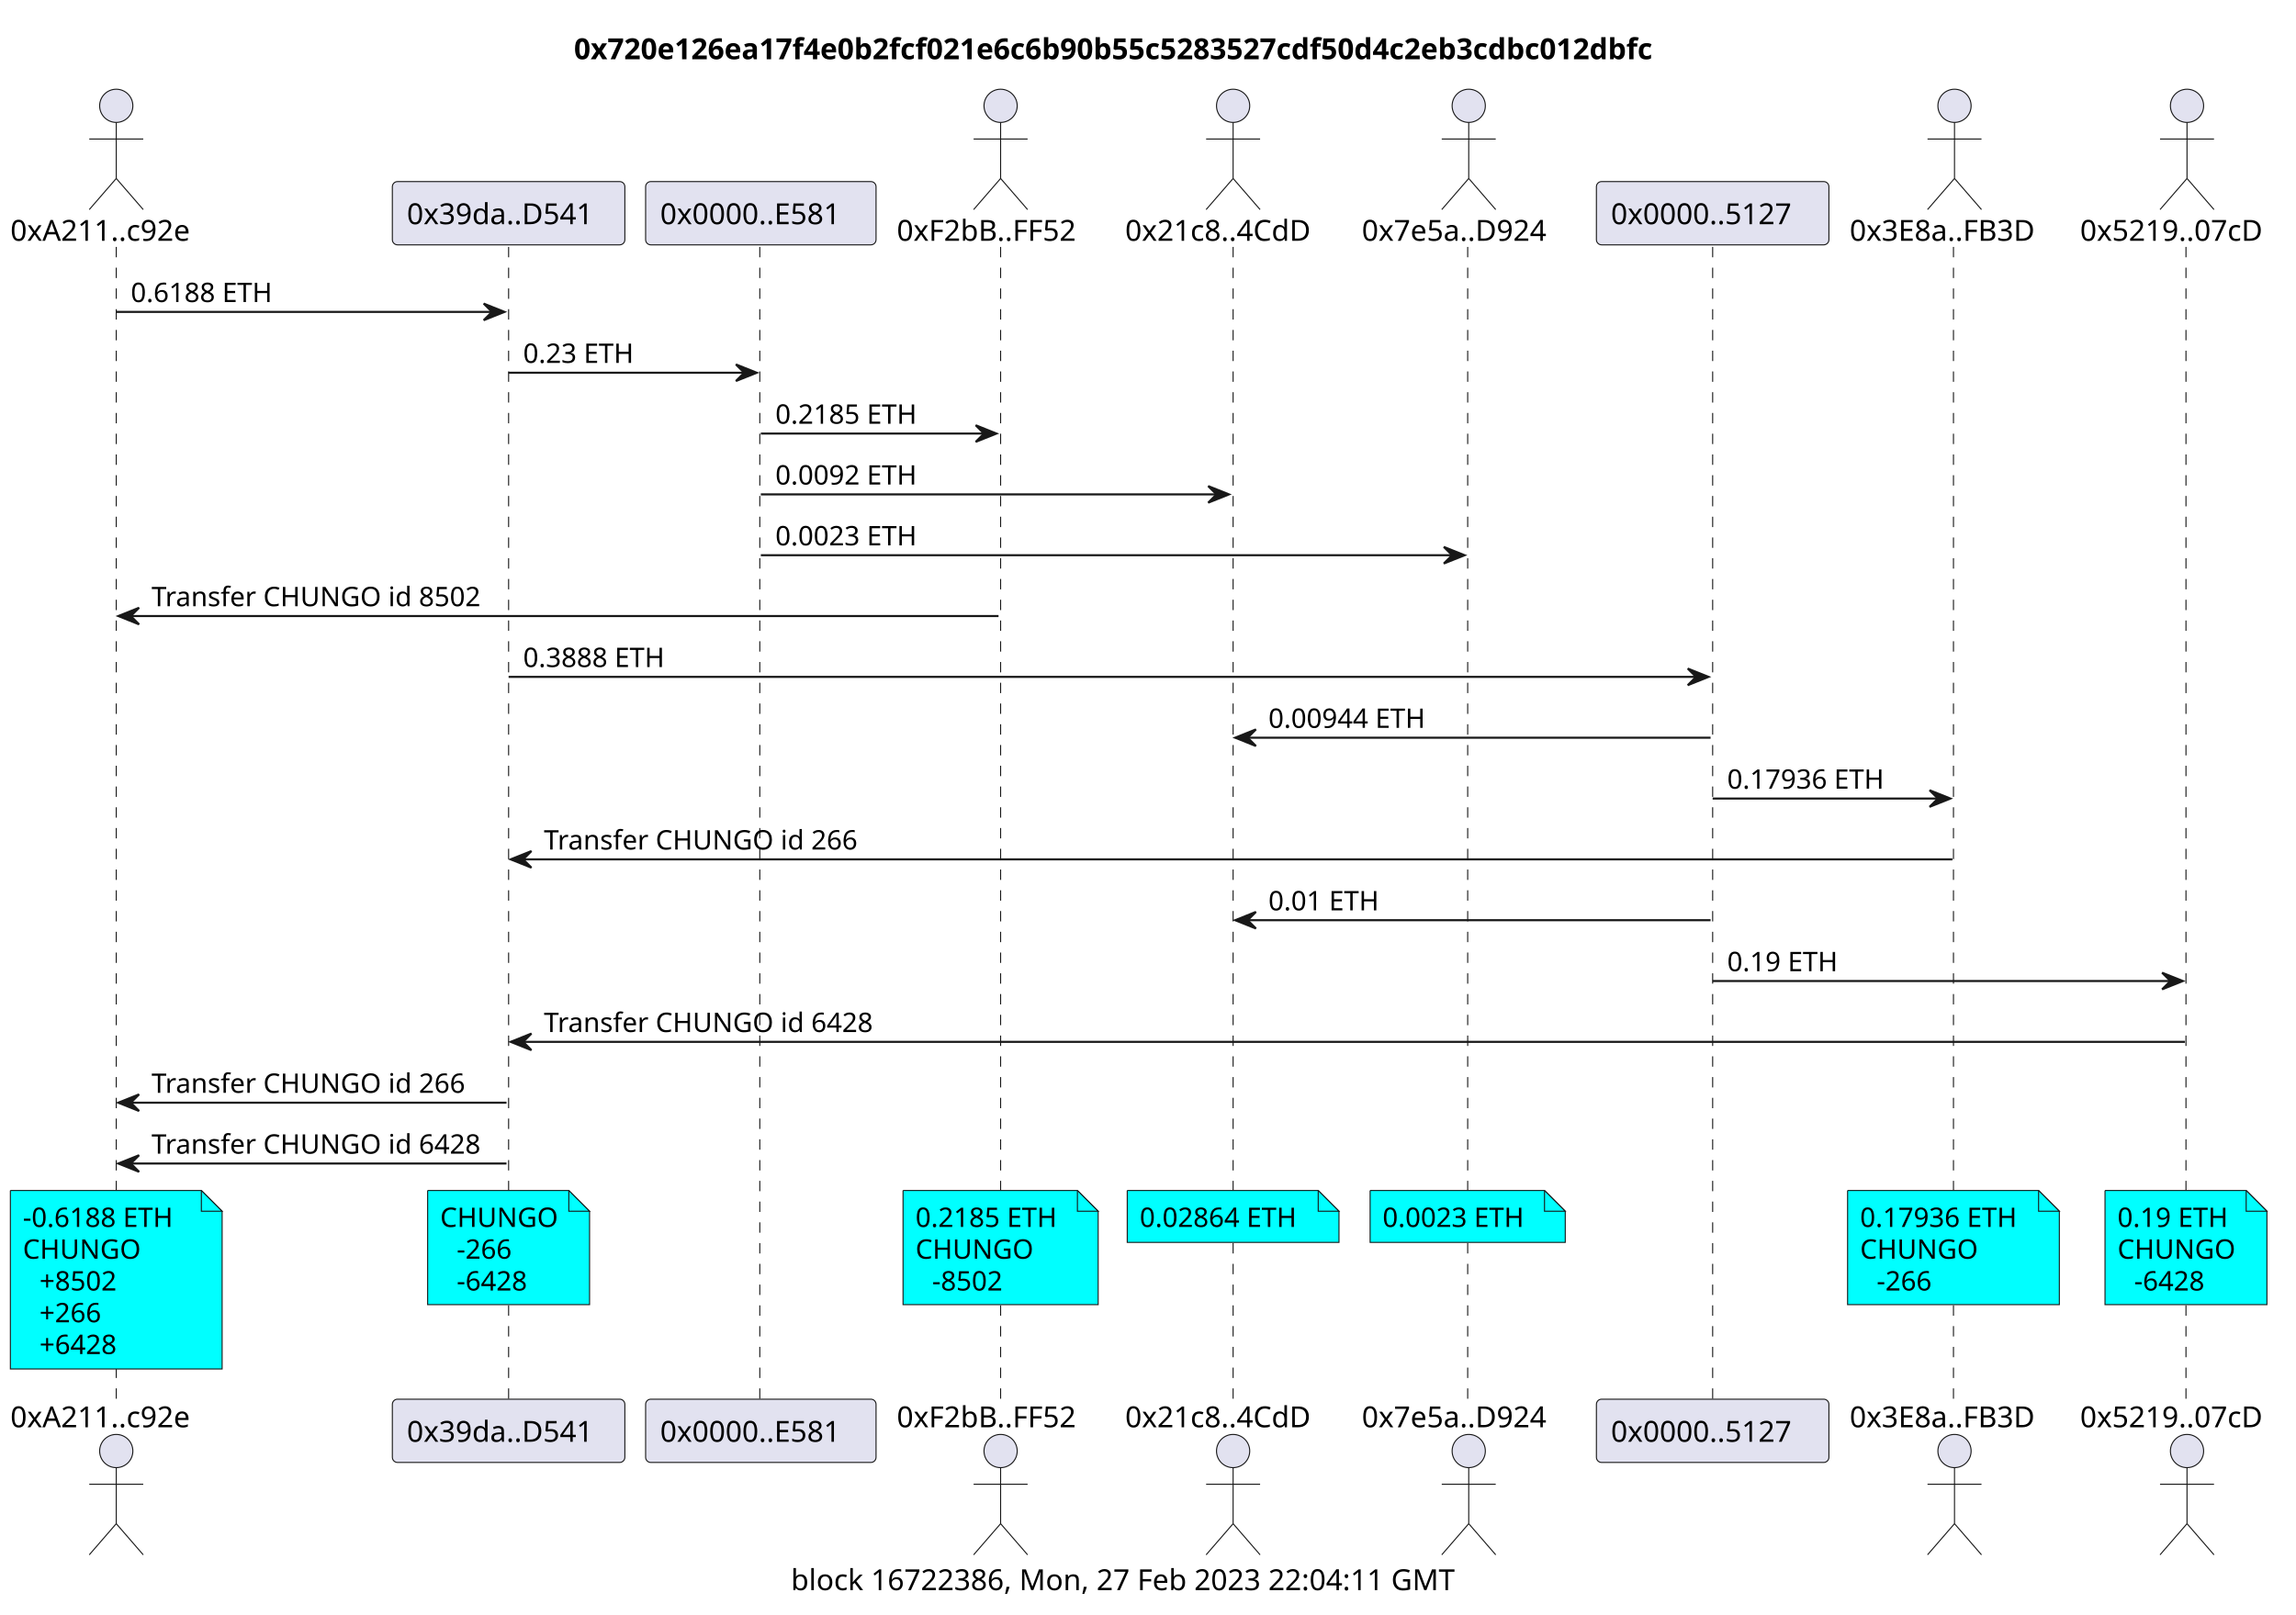
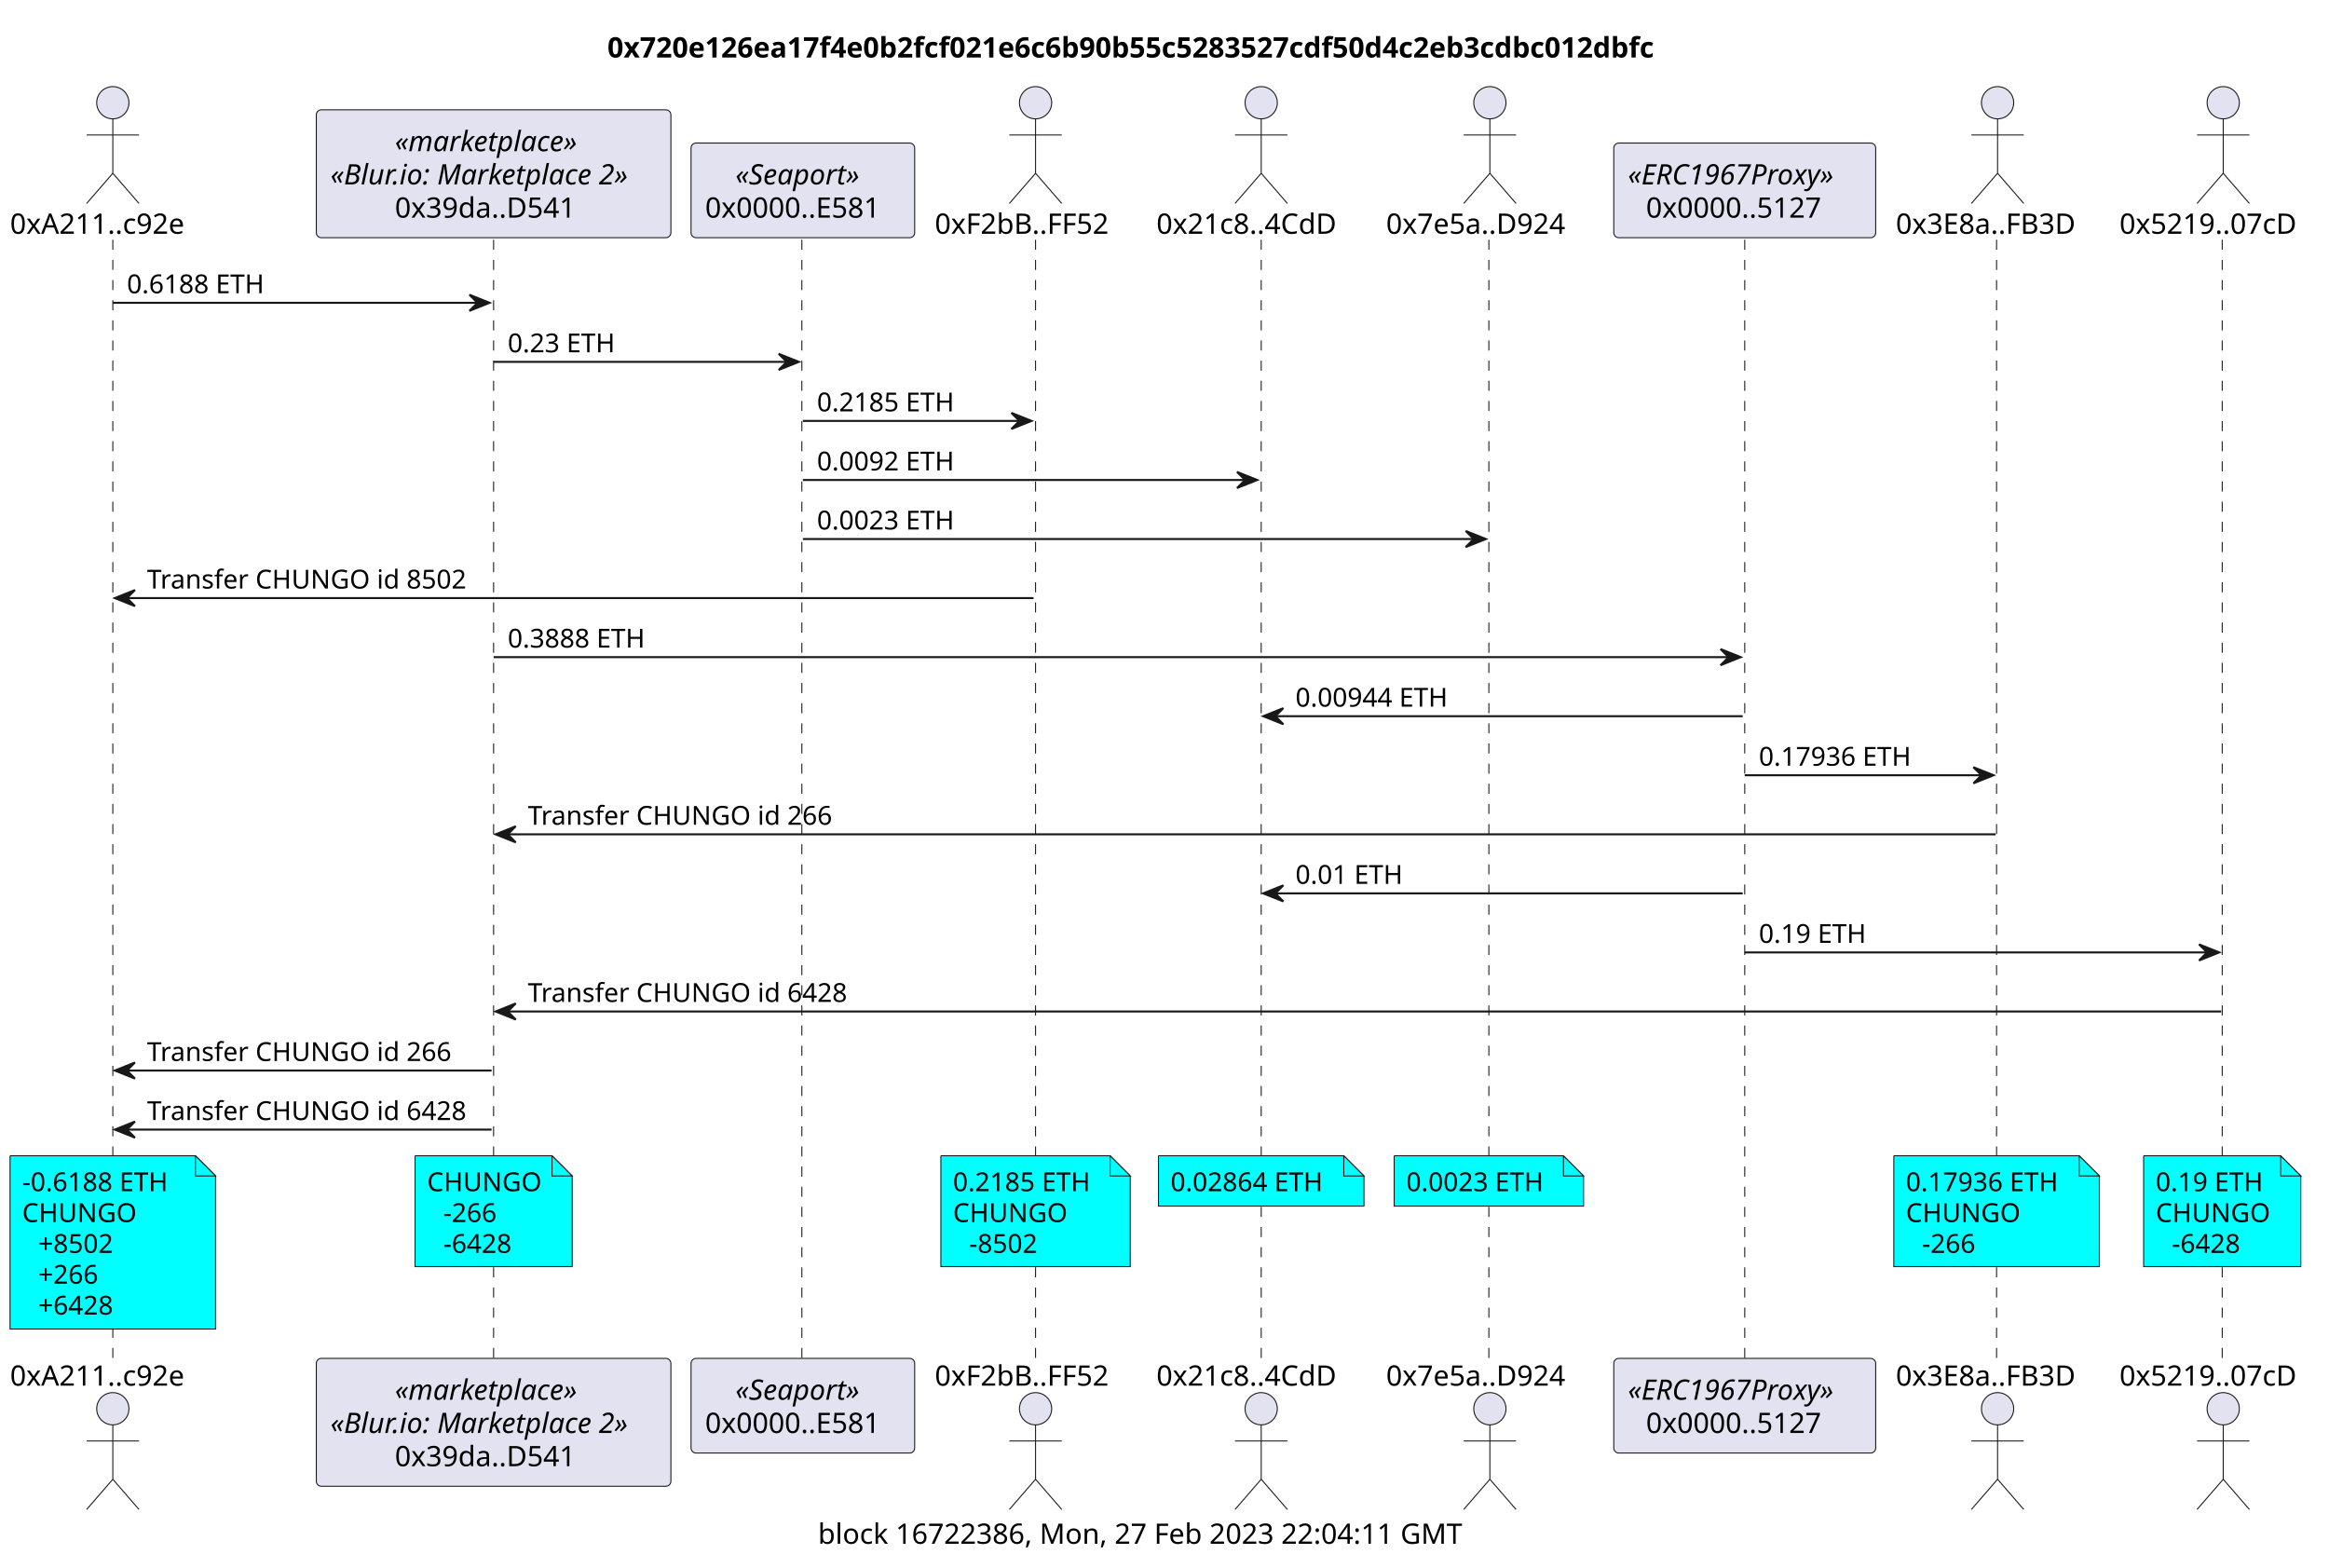
- <svg xmlns="http://www.w3.org/2000/svg" contentStyleType="text/css" height="778px" preserveAspectRatio="none" style="width:1106px;height:778px;background:#FFFFFF;" version="1.1" viewBox="0 0 1106 778" width="1106px" zoomAndPan="magnify">
+ <svg xmlns="http://www.w3.org/2000/svg" contentStyleType="text/css" height="778px" preserveAspectRatio="none" style="width:1156px;height:778px;background:#FFFFFF;" version="1.1" viewBox="0 0 1156 778" width="1156px" zoomAndPan="magnify">
  <defs />
  <g>
-     <text fill="#000000" font-family="sans-serif" font-size="14" font-weight="bold" lengthAdjust="spacing" textLength="556" x="276.5" y="28.535">0x720e126ea17f4e0b2fcf021e6c6b90b55c5283527cdf50d4c2eb3cdbc012dbfc</text>
-     <text fill="#000000" font-family="sans-serif" font-size="14" lengthAdjust="spacing" textLength="347" x="381" y="766.211">block 16722386, Mon, 27 Feb 2023 22:04:11 GMT</text>
+     <text fill="#000000" font-family="sans-serif" font-size="14" font-weight="bold" lengthAdjust="spacing" textLength="556" x="301.5" y="28.535">0x720e126ea17f4e0b2fcf021e6c6b90b55c5283527cdf50d4c2eb3cdbc012dbfc</text>
+     <text fill="#000000" font-family="sans-serif" font-size="14" lengthAdjust="spacing" textLength="347" x="406" y="766.211">block 16722386, Mon, 27 Feb 2023 22:04:11 GMT</text>
    <line style="stroke:#181818;stroke-width:0.5;stroke-dasharray:5.0,5.0;" x1="56" x2="56" y1="118.977" y2="675.188" />
    <line style="stroke:#181818;stroke-width:0.5;stroke-dasharray:5.0,5.0;" x1="245" x2="245" y1="118.977" y2="675.188" />
-     <line style="stroke:#181818;stroke-width:0.5;stroke-dasharray:5.0,5.0;" x1="366" x2="366" y1="118.977" y2="675.188" />
-     <line style="stroke:#181818;stroke-width:0.5;stroke-dasharray:5.0,5.0;" x1="482" x2="482" y1="118.977" y2="675.188" />
-     <line style="stroke:#181818;stroke-width:0.5;stroke-dasharray:5.0,5.0;" x1="594" x2="594" y1="118.977" y2="675.188" />
-     <line style="stroke:#181818;stroke-width:0.5;stroke-dasharray:5.0,5.0;" x1="707" x2="707" y1="118.977" y2="675.188" />
-     <line style="stroke:#181818;stroke-width:0.5;stroke-dasharray:5.0,5.0;" x1="825" x2="825" y1="118.977" y2="675.188" />
-     <line style="stroke:#181818;stroke-width:0.5;stroke-dasharray:5.0,5.0;" x1="941" x2="941" y1="118.977" y2="675.188" />
-     <line style="stroke:#181818;stroke-width:0.5;stroke-dasharray:5.0,5.0;" x1="1053" x2="1053" y1="118.977" y2="675.188" />
+     <line style="stroke:#181818;stroke-width:0.5;stroke-dasharray:5.0,5.0;" x1="398" x2="398" y1="118.977" y2="675.188" />
+     <line style="stroke:#181818;stroke-width:0.5;stroke-dasharray:5.0,5.0;" x1="514" x2="514" y1="118.977" y2="675.188" />
+     <line style="stroke:#181818;stroke-width:0.5;stroke-dasharray:5.0,5.0;" x1="626" x2="626" y1="118.977" y2="675.188" />
+     <line style="stroke:#181818;stroke-width:0.5;stroke-dasharray:5.0,5.0;" x1="739" x2="739" y1="118.977" y2="675.188" />
+     <line style="stroke:#181818;stroke-width:0.5;stroke-dasharray:5.0,5.0;" x1="866" x2="866" y1="118.977" y2="675.188" />
+     <line style="stroke:#181818;stroke-width:0.5;stroke-dasharray:5.0,5.0;" x1="991" x2="991" y1="118.977" y2="675.188" />
+     <line style="stroke:#181818;stroke-width:0.5;stroke-dasharray:5.0,5.0;" x1="1103" x2="1103" y1="118.977" y2="675.188" />
    <text fill="#000000" font-family="sans-serif" font-size="14" lengthAdjust="spacing" textLength="96" x="5" y="116.023">0xA211..c92e</text>
    <ellipse cx="56" cy="50.988" fill="#E2E2F0" rx="8" ry="8" style="stroke:#181818;stroke-width:0.5;" />
    <path d="M56,58.988 L56,85.988 M43,66.988 L69,66.988 M56,85.988 L43,100.988 M56,85.988 L69,100.988 " fill="none" style="stroke:#181818;stroke-width:0.5;" />
    <text fill="#000000" font-family="sans-serif" font-size="14" lengthAdjust="spacing" textLength="96" x="5" y="687.723">0xA211..c92e</text>
    <ellipse cx="56" cy="699.176" fill="#E2E2F0" rx="8" ry="8" style="stroke:#181818;stroke-width:0.5;" />
    <path d="M56,707.176 L56,734.176 M43,715.176 L69,715.176 M56,734.176 L43,749.176 M56,734.176 L69,749.176 " fill="none" style="stroke:#181818;stroke-width:0.5;" />
-     <rect fill="#E2E2F0" height="30.488" rx="2.5" ry="2.5" style="stroke:#181818;stroke-width:0.5;" width="112" x="189" y="87.488" />
+     <rect fill="#E2E2F0" height="63.465" rx="2.5" ry="2.5" style="stroke:#181818;stroke-width:0.5;" width="176" x="157" y="54.512" />
+     <text fill="#000000" font-family="sans-serif" font-size="14" font-style="italic" lengthAdjust="spacing" textLength="98" x="196" y="75.047">«marketplace»</text>
+     <text fill="#000000" font-family="sans-serif" font-size="14" font-style="italic" lengthAdjust="spacing" textLength="162" x="164" y="91.535">«Blur.io: Marketplace 2»</text>
    <text fill="#000000" font-family="sans-serif" font-size="14" lengthAdjust="spacing" textLength="98" x="196" y="108.023">0x39da..D541</text>
-     <rect fill="#E2E2F0" height="30.488" rx="2.5" ry="2.5" style="stroke:#181818;stroke-width:0.5;" width="112" x="189" y="674.188" />
-     <text fill="#000000" font-family="sans-serif" font-size="14" lengthAdjust="spacing" textLength="98" x="196" y="694.723">0x39da..D541</text>
-     <rect fill="#E2E2F0" height="30.488" rx="2.5" ry="2.5" style="stroke:#181818;stroke-width:0.5;" width="111" x="311" y="87.488" />
-     <text fill="#000000" font-family="sans-serif" font-size="14" lengthAdjust="spacing" textLength="97" x="318" y="108.023">0x0000..E581</text>
-     <rect fill="#E2E2F0" height="30.488" rx="2.5" ry="2.5" style="stroke:#181818;stroke-width:0.5;" width="111" x="311" y="674.188" />
-     <text fill="#000000" font-family="sans-serif" font-size="14" lengthAdjust="spacing" textLength="97" x="318" y="694.723">0x0000..E581</text>
-     <text fill="#000000" font-family="sans-serif" font-size="14" lengthAdjust="spacing" textLength="94" x="432" y="116.023">0xF2bB..FF52</text>
-     <ellipse cx="482" cy="50.988" fill="#E2E2F0" rx="8" ry="8" style="stroke:#181818;stroke-width:0.5;" />
-     <path d="M482,58.988 L482,85.988 M469,66.988 L495,66.988 M482,85.988 L469,100.988 M482,85.988 L495,100.988 " fill="none" style="stroke:#181818;stroke-width:0.5;" />
-     <text fill="#000000" font-family="sans-serif" font-size="14" lengthAdjust="spacing" textLength="94" x="432" y="687.723">0xF2bB..FF52</text>
-     <ellipse cx="482" cy="699.176" fill="#E2E2F0" rx="8" ry="8" style="stroke:#181818;stroke-width:0.5;" />
-     <path d="M482,707.176 L482,734.176 M469,715.176 L495,715.176 M482,734.176 L469,749.176 M482,734.176 L495,749.176 " fill="none" style="stroke:#181818;stroke-width:0.5;" />
-     <text fill="#000000" font-family="sans-serif" font-size="14" lengthAdjust="spacing" textLength="98" x="542" y="116.023">0x21c8..4CdD</text>
-     <ellipse cx="594" cy="50.988" fill="#E2E2F0" rx="8" ry="8" style="stroke:#181818;stroke-width:0.5;" />
-     <path d="M594,58.988 L594,85.988 M581,66.988 L607,66.988 M594,85.988 L581,100.988 M594,85.988 L607,100.988 " fill="none" style="stroke:#181818;stroke-width:0.5;" />
-     <text fill="#000000" font-family="sans-serif" font-size="14" lengthAdjust="spacing" textLength="98" x="542" y="687.723">0x21c8..4CdD</text>
-     <ellipse cx="594" cy="699.176" fill="#E2E2F0" rx="8" ry="8" style="stroke:#181818;stroke-width:0.5;" />
-     <path d="M594,707.176 L594,734.176 M581,715.176 L607,715.176 M594,734.176 L581,749.176 M594,734.176 L607,749.176 " fill="none" style="stroke:#181818;stroke-width:0.5;" />
-     <text fill="#000000" font-family="sans-serif" font-size="14" lengthAdjust="spacing" textLength="97" x="656" y="116.023">0x7e5a..D924</text>
-     <ellipse cx="707.5" cy="50.988" fill="#E2E2F0" rx="8" ry="8" style="stroke:#181818;stroke-width:0.5;" />
-     <path d="M707.5,58.988 L707.5,85.988 M694.5,66.988 L720.5,66.988 M707.5,85.988 L694.5,100.988 M707.5,85.988 L720.5,100.988 " fill="none" style="stroke:#181818;stroke-width:0.5;" />
-     <text fill="#000000" font-family="sans-serif" font-size="14" lengthAdjust="spacing" textLength="97" x="656" y="687.723">0x7e5a..D924</text>
-     <ellipse cx="707.5" cy="699.176" fill="#E2E2F0" rx="8" ry="8" style="stroke:#181818;stroke-width:0.5;" />
-     <path d="M707.5,707.176 L707.5,734.176 M694.5,715.176 L720.5,715.176 M707.5,734.176 L694.5,749.176 M707.5,734.176 L720.5,749.176 " fill="none" style="stroke:#181818;stroke-width:0.5;" />
-     <rect fill="#E2E2F0" height="30.488" rx="2.5" ry="2.5" style="stroke:#181818;stroke-width:0.5;" width="112" x="769" y="87.488" />
-     <text fill="#000000" font-family="sans-serif" font-size="14" lengthAdjust="spacing" textLength="98" x="776" y="108.023">0x0000..5127</text>
-     <rect fill="#E2E2F0" height="30.488" rx="2.5" ry="2.5" style="stroke:#181818;stroke-width:0.5;" width="112" x="769" y="674.188" />
-     <text fill="#000000" font-family="sans-serif" font-size="14" lengthAdjust="spacing" textLength="98" x="776" y="694.723">0x0000..5127</text>
-     <text fill="#000000" font-family="sans-serif" font-size="14" lengthAdjust="spacing" textLength="95" x="891" y="116.023">0x3E8a..FB3D</text>
-     <ellipse cx="941.5" cy="50.988" fill="#E2E2F0" rx="8" ry="8" style="stroke:#181818;stroke-width:0.5;" />
-     <path d="M941.5,58.988 L941.5,85.988 M928.5,66.988 L954.5,66.988 M941.5,85.988 L928.5,100.988 M941.5,85.988 L954.5,100.988 " fill="none" style="stroke:#181818;stroke-width:0.5;" />
-     <text fill="#000000" font-family="sans-serif" font-size="14" lengthAdjust="spacing" textLength="95" x="891" y="687.723">0x3E8a..FB3D</text>
-     <ellipse cx="941.5" cy="699.176" fill="#E2E2F0" rx="8" ry="8" style="stroke:#181818;stroke-width:0.5;" />
-     <path d="M941.5,707.176 L941.5,734.176 M928.5,715.176 L954.5,715.176 M941.5,734.176 L928.5,749.176 M941.5,734.176 L954.5,749.176 " fill="none" style="stroke:#181818;stroke-width:0.5;" />
-     <text fill="#000000" font-family="sans-serif" font-size="14" lengthAdjust="spacing" textLength="97" x="1002" y="116.023">0x5219..07cD</text>
-     <ellipse cx="1053.5" cy="50.988" fill="#E2E2F0" rx="8" ry="8" style="stroke:#181818;stroke-width:0.5;" />
-     <path d="M1053.5,58.988 L1053.5,85.988 M1040.5,66.988 L1066.5,66.988 M1053.5,85.988 L1040.5,100.988 M1053.5,85.988 L1066.5,100.988 " fill="none" style="stroke:#181818;stroke-width:0.5;" />
-     <text fill="#000000" font-family="sans-serif" font-size="14" lengthAdjust="spacing" textLength="97" x="1002" y="687.723">0x5219..07cD</text>
-     <ellipse cx="1053.5" cy="699.176" fill="#E2E2F0" rx="8" ry="8" style="stroke:#181818;stroke-width:0.5;" />
-     <path d="M1053.5,707.176 L1053.5,734.176 M1040.5,715.176 L1066.5,715.176 M1053.5,734.176 L1040.5,749.176 M1053.5,734.176 L1066.5,749.176 " fill="none" style="stroke:#181818;stroke-width:0.5;" />
+     <rect fill="#E2E2F0" height="63.465" rx="2.5" ry="2.5" style="stroke:#181818;stroke-width:0.5;" width="176" x="157" y="674.188" />
+     <text fill="#000000" font-family="sans-serif" font-size="14" font-style="italic" lengthAdjust="spacing" textLength="98" x="196" y="694.723">«marketplace»</text>
+     <text fill="#000000" font-family="sans-serif" font-size="14" font-style="italic" lengthAdjust="spacing" textLength="162" x="164" y="711.211">«Blur.io: Marketplace 2»</text>
+     <text fill="#000000" font-family="sans-serif" font-size="14" lengthAdjust="spacing" textLength="98" x="196" y="727.699">0x39da..D541</text>
+     <rect fill="#E2E2F0" height="46.977" rx="2.5" ry="2.5" style="stroke:#181818;stroke-width:0.5;" width="111" x="343" y="71" />
+     <text fill="#000000" font-family="sans-serif" font-size="14" font-style="italic" lengthAdjust="spacing" textLength="67" x="365" y="91.535">«Seaport»</text>
+     <text fill="#000000" font-family="sans-serif" font-size="14" lengthAdjust="spacing" textLength="97" x="350" y="108.023">0x0000..E581</text>
+     <rect fill="#E2E2F0" height="46.977" rx="2.5" ry="2.5" style="stroke:#181818;stroke-width:0.5;" width="111" x="343" y="674.188" />
+     <text fill="#000000" font-family="sans-serif" font-size="14" font-style="italic" lengthAdjust="spacing" textLength="67" x="365" y="694.723">«Seaport»</text>
+     <text fill="#000000" font-family="sans-serif" font-size="14" lengthAdjust="spacing" textLength="97" x="350" y="711.211">0x0000..E581</text>
+     <text fill="#000000" font-family="sans-serif" font-size="14" lengthAdjust="spacing" textLength="94" x="464" y="116.023">0xF2bB..FF52</text>
+     <ellipse cx="514" cy="50.988" fill="#E2E2F0" rx="8" ry="8" style="stroke:#181818;stroke-width:0.5;" />
+     <path d="M514,58.988 L514,85.988 M501,66.988 L527,66.988 M514,85.988 L501,100.988 M514,85.988 L527,100.988 " fill="none" style="stroke:#181818;stroke-width:0.5;" />
+     <text fill="#000000" font-family="sans-serif" font-size="14" lengthAdjust="spacing" textLength="94" x="464" y="687.723">0xF2bB..FF52</text>
+     <ellipse cx="514" cy="699.176" fill="#E2E2F0" rx="8" ry="8" style="stroke:#181818;stroke-width:0.5;" />
+     <path d="M514,707.176 L514,734.176 M501,715.176 L527,715.176 M514,734.176 L501,749.176 M514,734.176 L527,749.176 " fill="none" style="stroke:#181818;stroke-width:0.5;" />
+     <text fill="#000000" font-family="sans-serif" font-size="14" lengthAdjust="spacing" textLength="98" x="574" y="116.023">0x21c8..4CdD</text>
+     <ellipse cx="626" cy="50.988" fill="#E2E2F0" rx="8" ry="8" style="stroke:#181818;stroke-width:0.5;" />
+     <path d="M626,58.988 L626,85.988 M613,66.988 L639,66.988 M626,85.988 L613,100.988 M626,85.988 L639,100.988 " fill="none" style="stroke:#181818;stroke-width:0.5;" />
+     <text fill="#000000" font-family="sans-serif" font-size="14" lengthAdjust="spacing" textLength="98" x="574" y="687.723">0x21c8..4CdD</text>
+     <ellipse cx="626" cy="699.176" fill="#E2E2F0" rx="8" ry="8" style="stroke:#181818;stroke-width:0.5;" />
+     <path d="M626,707.176 L626,734.176 M613,715.176 L639,715.176 M626,734.176 L613,749.176 M626,734.176 L639,749.176 " fill="none" style="stroke:#181818;stroke-width:0.5;" />
+     <text fill="#000000" font-family="sans-serif" font-size="14" lengthAdjust="spacing" textLength="97" x="688" y="116.023">0x7e5a..D924</text>
+     <ellipse cx="739.5" cy="50.988" fill="#E2E2F0" rx="8" ry="8" style="stroke:#181818;stroke-width:0.5;" />
+     <path d="M739.5,58.988 L739.5,85.988 M726.5,66.988 L752.5,66.988 M739.5,85.988 L726.5,100.988 M739.5,85.988 L752.5,100.988 " fill="none" style="stroke:#181818;stroke-width:0.5;" />
+     <text fill="#000000" font-family="sans-serif" font-size="14" lengthAdjust="spacing" textLength="97" x="688" y="687.723">0x7e5a..D924</text>
+     <ellipse cx="739.5" cy="699.176" fill="#E2E2F0" rx="8" ry="8" style="stroke:#181818;stroke-width:0.5;" />
+     <path d="M739.5,707.176 L739.5,734.176 M726.5,715.176 L752.5,715.176 M739.5,734.176 L726.5,749.176 M739.5,734.176 L752.5,749.176 " fill="none" style="stroke:#181818;stroke-width:0.5;" />
+     <rect fill="#E2E2F0" height="46.977" rx="2.5" ry="2.5" style="stroke:#181818;stroke-width:0.5;" width="130" x="801" y="71" />
+     <text fill="#000000" font-family="sans-serif" font-size="14" font-style="italic" lengthAdjust="spacing" textLength="116" x="808" y="91.535">«ERC1967Proxy»</text>
+     <text fill="#000000" font-family="sans-serif" font-size="14" lengthAdjust="spacing" textLength="98" x="817" y="108.023">0x0000..5127</text>
+     <rect fill="#E2E2F0" height="46.977" rx="2.5" ry="2.5" style="stroke:#181818;stroke-width:0.5;" width="130" x="801" y="674.188" />
+     <text fill="#000000" font-family="sans-serif" font-size="14" font-style="italic" lengthAdjust="spacing" textLength="116" x="808" y="694.723">«ERC1967Proxy»</text>
+     <text fill="#000000" font-family="sans-serif" font-size="14" lengthAdjust="spacing" textLength="98" x="817" y="711.211">0x0000..5127</text>
+     <text fill="#000000" font-family="sans-serif" font-size="14" lengthAdjust="spacing" textLength="95" x="941" y="116.023">0x3E8a..FB3D</text>
+     <ellipse cx="991.5" cy="50.988" fill="#E2E2F0" rx="8" ry="8" style="stroke:#181818;stroke-width:0.5;" />
+     <path d="M991.5,58.988 L991.5,85.988 M978.5,66.988 L1004.5,66.988 M991.5,85.988 L978.5,100.988 M991.5,85.988 L1004.5,100.988 " fill="none" style="stroke:#181818;stroke-width:0.5;" />
+     <text fill="#000000" font-family="sans-serif" font-size="14" lengthAdjust="spacing" textLength="95" x="941" y="687.723">0x3E8a..FB3D</text>
+     <ellipse cx="991.5" cy="699.176" fill="#E2E2F0" rx="8" ry="8" style="stroke:#181818;stroke-width:0.5;" />
+     <path d="M991.5,707.176 L991.5,734.176 M978.5,715.176 L1004.5,715.176 M991.5,734.176 L978.5,749.176 M991.5,734.176 L1004.5,749.176 " fill="none" style="stroke:#181818;stroke-width:0.5;" />
+     <text fill="#000000" font-family="sans-serif" font-size="14" lengthAdjust="spacing" textLength="97" x="1052" y="116.023">0x5219..07cD</text>
+     <ellipse cx="1103.5" cy="50.988" fill="#E2E2F0" rx="8" ry="8" style="stroke:#181818;stroke-width:0.5;" />
+     <path d="M1103.5,58.988 L1103.5,85.988 M1090.5,66.988 L1116.5,66.988 M1103.5,85.988 L1090.5,100.988 M1103.5,85.988 L1116.5,100.988 " fill="none" style="stroke:#181818;stroke-width:0.5;" />
+     <text fill="#000000" font-family="sans-serif" font-size="14" lengthAdjust="spacing" textLength="97" x="1052" y="687.723">0x5219..07cD</text>
+     <ellipse cx="1103.5" cy="699.176" fill="#E2E2F0" rx="8" ry="8" style="stroke:#181818;stroke-width:0.5;" />
+     <path d="M1103.5,707.176 L1103.5,734.176 M1090.5,715.176 L1116.5,715.176 M1103.5,734.176 L1090.5,749.176 M1103.5,734.176 L1116.5,749.176 " fill="none" style="stroke:#181818;stroke-width:0.5;" />
    <polygon fill="#181818" points="233,146.287,243,150.287,233,154.287,237,150.287" style="stroke:#181818;stroke-width:1.0;" />
    <line style="stroke:#181818;stroke-width:1.0;" x1="56" x2="239" y1="150.287" y2="150.287" />
    <text fill="#000000" font-family="sans-serif" font-size="13" lengthAdjust="spacing" textLength="73" x="63" y="145.545">0.6188 ETH</text>
-     <polygon fill="#181818" points="354.5,175.598,364.5,179.598,354.5,183.598,358.5,179.598" style="stroke:#181818;stroke-width:1.0;" />
-     <line style="stroke:#181818;stroke-width:1.0;" x1="245" x2="360.5" y1="179.598" y2="179.598" />
+     <polygon fill="#181818" points="386.5,175.598,396.5,179.598,386.5,183.598,390.5,179.598" style="stroke:#181818;stroke-width:1.0;" />
+     <line style="stroke:#181818;stroke-width:1.0;" x1="245" x2="392.5" y1="179.598" y2="179.598" />
    <text fill="#000000" font-family="sans-serif" font-size="13" lengthAdjust="spacing" textLength="57" x="252" y="174.856">0.23 ETH</text>
-     <polygon fill="#181818" points="470,204.908,480,208.908,470,212.908,474,208.908" style="stroke:#181818;stroke-width:1.0;" />
-     <line style="stroke:#181818;stroke-width:1.0;" x1="366.5" x2="476" y1="208.908" y2="208.908" />
-     <text fill="#000000" font-family="sans-serif" font-size="13" lengthAdjust="spacing" textLength="73" x="373.5" y="204.166">0.2185 ETH</text>
-     <polygon fill="#181818" points="582,234.219,592,238.219,582,242.219,586,238.219" style="stroke:#181818;stroke-width:1.0;" />
-     <line style="stroke:#181818;stroke-width:1.0;" x1="366.5" x2="588" y1="238.219" y2="238.219" />
-     <text fill="#000000" font-family="sans-serif" font-size="13" lengthAdjust="spacing" textLength="73" x="373.5" y="233.477">0.0092 ETH</text>
-     <polygon fill="#181818" points="695.5,263.529,705.5,267.529,695.5,271.529,699.5,267.529" style="stroke:#181818;stroke-width:1.0;" />
-     <line style="stroke:#181818;stroke-width:1.0;" x1="366.5" x2="701.5" y1="267.529" y2="267.529" />
-     <text fill="#000000" font-family="sans-serif" font-size="13" lengthAdjust="spacing" textLength="73" x="373.5" y="262.787">0.0023 ETH</text>
+     <polygon fill="#181818" points="502,204.908,512,208.908,502,212.908,506,208.908" style="stroke:#181818;stroke-width:1.0;" />
+     <line style="stroke:#181818;stroke-width:1.0;" x1="398.5" x2="508" y1="208.908" y2="208.908" />
+     <text fill="#000000" font-family="sans-serif" font-size="13" lengthAdjust="spacing" textLength="73" x="405.5" y="204.166">0.2185 ETH</text>
+     <polygon fill="#181818" points="614,234.219,624,238.219,614,242.219,618,238.219" style="stroke:#181818;stroke-width:1.0;" />
+     <line style="stroke:#181818;stroke-width:1.0;" x1="398.5" x2="620" y1="238.219" y2="238.219" />
+     <text fill="#000000" font-family="sans-serif" font-size="13" lengthAdjust="spacing" textLength="73" x="405.5" y="233.477">0.0092 ETH</text>
+     <polygon fill="#181818" points="727.5,263.529,737.5,267.529,727.5,271.529,731.5,267.529" style="stroke:#181818;stroke-width:1.0;" />
+     <line style="stroke:#181818;stroke-width:1.0;" x1="398.5" x2="733.5" y1="267.529" y2="267.529" />
+     <text fill="#000000" font-family="sans-serif" font-size="13" lengthAdjust="spacing" textLength="73" x="405.5" y="262.787">0.0023 ETH</text>
    <polygon fill="#181818" points="67,292.84,57,296.84,67,300.84,63,296.84" style="stroke:#181818;stroke-width:1.0;" />
-     <line style="stroke:#181818;stroke-width:1.0;" x1="61" x2="481" y1="296.84" y2="296.84" />
+     <line style="stroke:#181818;stroke-width:1.0;" x1="61" x2="513" y1="296.84" y2="296.84" />
    <text fill="#000000" font-family="sans-serif" font-size="13" lengthAdjust="spacing" textLength="165" x="73" y="292.098">Transfer CHUNGO id 8502</text>
-     <polygon fill="#181818" points="813,322.15,823,326.15,813,330.15,817,326.15" style="stroke:#181818;stroke-width:1.0;" />
-     <line style="stroke:#181818;stroke-width:1.0;" x1="245" x2="819" y1="326.15" y2="326.15" />
+     <polygon fill="#181818" points="854,322.15,864,326.15,854,330.15,858,326.15" style="stroke:#181818;stroke-width:1.0;" />
+     <line style="stroke:#181818;stroke-width:1.0;" x1="245" x2="860" y1="326.15" y2="326.15" />
    <text fill="#000000" font-family="sans-serif" font-size="13" lengthAdjust="spacing" textLength="73" x="252" y="321.408">0.3888 ETH</text>
-     <polygon fill="#181818" points="605,351.461,595,355.461,605,359.461,601,355.461" style="stroke:#181818;stroke-width:1.0;" />
-     <line style="stroke:#181818;stroke-width:1.0;" x1="599" x2="824" y1="355.461" y2="355.461" />
-     <text fill="#000000" font-family="sans-serif" font-size="13" lengthAdjust="spacing" textLength="81" x="611" y="350.719">0.00944 ETH</text>
-     <polygon fill="#181818" points="929.5,380.772,939.5,384.772,929.5,388.772,933.5,384.772" style="stroke:#181818;stroke-width:1.0;" />
-     <line style="stroke:#181818;stroke-width:1.0;" x1="825" x2="935.5" y1="384.772" y2="384.772" />
-     <text fill="#000000" font-family="sans-serif" font-size="13" lengthAdjust="spacing" textLength="81" x="832" y="380.029">0.17936 ETH</text>
+     <polygon fill="#181818" points="637,351.461,627,355.461,637,359.461,633,355.461" style="stroke:#181818;stroke-width:1.0;" />
+     <line style="stroke:#181818;stroke-width:1.0;" x1="631" x2="865" y1="355.461" y2="355.461" />
+     <text fill="#000000" font-family="sans-serif" font-size="13" lengthAdjust="spacing" textLength="81" x="643" y="350.719">0.00944 ETH</text>
+     <polygon fill="#181818" points="979.5,380.772,989.5,384.772,979.5,388.772,983.5,384.772" style="stroke:#181818;stroke-width:1.0;" />
+     <line style="stroke:#181818;stroke-width:1.0;" x1="866" x2="985.5" y1="384.772" y2="384.772" />
+     <text fill="#000000" font-family="sans-serif" font-size="13" lengthAdjust="spacing" textLength="81" x="873" y="380.029">0.17936 ETH</text>
    <polygon fill="#181818" points="256,410.082,246,414.082,256,418.082,252,414.082" style="stroke:#181818;stroke-width:1.0;" />
-     <line style="stroke:#181818;stroke-width:1.0;" x1="250" x2="940.5" y1="414.082" y2="414.082" />
+     <line style="stroke:#181818;stroke-width:1.0;" x1="250" x2="990.5" y1="414.082" y2="414.082" />
    <text fill="#000000" font-family="sans-serif" font-size="13" lengthAdjust="spacing" textLength="157" x="262" y="409.34">Transfer CHUNGO id 266</text>
-     <polygon fill="#181818" points="605,439.393,595,443.393,605,447.393,601,443.393" style="stroke:#181818;stroke-width:1.0;" />
-     <line style="stroke:#181818;stroke-width:1.0;" x1="599" x2="824" y1="443.393" y2="443.393" />
-     <text fill="#000000" font-family="sans-serif" font-size="13" lengthAdjust="spacing" textLength="57" x="611" y="438.65">0.01 ETH</text>
-     <polygon fill="#181818" points="1041.5,468.703,1051.5,472.703,1041.5,476.703,1045.5,472.703" style="stroke:#181818;stroke-width:1.0;" />
-     <line style="stroke:#181818;stroke-width:1.0;" x1="825" x2="1047.5" y1="472.703" y2="472.703" />
-     <text fill="#000000" font-family="sans-serif" font-size="13" lengthAdjust="spacing" textLength="57" x="832" y="467.961">0.19 ETH</text>
+     <polygon fill="#181818" points="637,439.393,627,443.393,637,447.393,633,443.393" style="stroke:#181818;stroke-width:1.0;" />
+     <line style="stroke:#181818;stroke-width:1.0;" x1="631" x2="865" y1="443.393" y2="443.393" />
+     <text fill="#000000" font-family="sans-serif" font-size="13" lengthAdjust="spacing" textLength="57" x="643" y="438.65">0.01 ETH</text>
+     <polygon fill="#181818" points="1091.5,468.703,1101.5,472.703,1091.5,476.703,1095.5,472.703" style="stroke:#181818;stroke-width:1.0;" />
+     <line style="stroke:#181818;stroke-width:1.0;" x1="866" x2="1097.5" y1="472.703" y2="472.703" />
+     <text fill="#000000" font-family="sans-serif" font-size="13" lengthAdjust="spacing" textLength="57" x="873" y="467.961">0.19 ETH</text>
    <polygon fill="#181818" points="256,498.014,246,502.014,256,506.014,252,502.014" style="stroke:#181818;stroke-width:1.0;" />
-     <line style="stroke:#181818;stroke-width:1.0;" x1="250" x2="1052.5" y1="502.014" y2="502.014" />
+     <line style="stroke:#181818;stroke-width:1.0;" x1="250" x2="1102.5" y1="502.014" y2="502.014" />
    <text fill="#000000" font-family="sans-serif" font-size="13" lengthAdjust="spacing" textLength="165" x="262" y="497.272">Transfer CHUNGO id 6428</text>
    <polygon fill="#181818" points="67,527.324,57,531.324,67,535.324,63,531.324" style="stroke:#181818;stroke-width:1.0;" />
    <line style="stroke:#181818;stroke-width:1.0;" x1="61" x2="244" y1="531.324" y2="531.324" />
    <text fill="#000000" font-family="sans-serif" font-size="13" lengthAdjust="spacing" textLength="157" x="73" y="526.582">Transfer CHUNGO id 266</text>
    <polygon fill="#181818" points="67,556.635,57,560.635,67,564.635,63,560.635" style="stroke:#181818;stroke-width:1.0;" />
    <line style="stroke:#181818;stroke-width:1.0;" x1="61" x2="244" y1="560.635" y2="560.635" />
    <text fill="#000000" font-family="sans-serif" font-size="13" lengthAdjust="spacing" textLength="165" x="73" y="555.893">Transfer CHUNGO id 6428</text>
    <path d="M5,573.635 L5,659.635 L107,659.635 L107,583.635 L97,573.635 L5,573.635 " fill="#00FFFF" style="stroke:#181818;stroke-width:0.5;" />
    <path d="M97,573.635 L97,583.635 L107,583.635 L97,573.635 " fill="#00FFFF" style="stroke:#181818;stroke-width:0.5;" />
    <text fill="#000000" font-family="sans-serif" font-size="13" lengthAdjust="spacing" textLength="81" x="11" y="591.203">-0.6188 ETH</text>
    <text fill="#000000" font-family="sans-serif" font-size="13" lengthAdjust="spacing" textLength="57" x="11" y="606.514">CHUNGO</text>
    <text fill="#000000" font-family="sans-serif" font-size="13" lengthAdjust="spacing" textLength="42" x="19" y="621.824">+8502</text>
    <text fill="#000000" font-family="sans-serif" font-size="13" lengthAdjust="spacing" textLength="34" x="19" y="637.135">+266</text>
    <text fill="#000000" font-family="sans-serif" font-size="13" lengthAdjust="spacing" textLength="42" x="19" y="652.445">+6428</text>
    <path d="M206,573.635 L206,628.635 L284,628.635 L284,583.635 L274,573.635 L206,573.635 " fill="#00FFFF" style="stroke:#181818;stroke-width:0.5;" />
    <path d="M274,573.635 L274,583.635 L284,583.635 L274,573.635 " fill="#00FFFF" style="stroke:#181818;stroke-width:0.5;" />
    <text fill="#000000" font-family="sans-serif" font-size="13" lengthAdjust="spacing" textLength="57" x="212" y="591.203">CHUNGO</text>
    <text fill="#000000" font-family="sans-serif" font-size="13" lengthAdjust="spacing" textLength="32" x="220" y="606.514">-266</text>
    <text fill="#000000" font-family="sans-serif" font-size="13" lengthAdjust="spacing" textLength="40" x="220" y="621.824">-6428</text>
-     <path d="M435,573.635 L435,628.635 L529,628.635 L529,583.635 L519,573.635 L435,573.635 " fill="#00FFFF" style="stroke:#181818;stroke-width:0.5;" />
-     <path d="M519,573.635 L519,583.635 L529,583.635 L519,573.635 " fill="#00FFFF" style="stroke:#181818;stroke-width:0.5;" />
-     <text fill="#000000" font-family="sans-serif" font-size="13" lengthAdjust="spacing" textLength="73" x="441" y="591.203">0.2185 ETH</text>
-     <text fill="#000000" font-family="sans-serif" font-size="13" lengthAdjust="spacing" textLength="57" x="441" y="606.514">CHUNGO</text>
-     <text fill="#000000" font-family="sans-serif" font-size="13" lengthAdjust="spacing" textLength="40" x="449" y="621.824">-8502</text>
-     <path d="M543,573.635 L543,598.635 L645,598.635 L645,583.635 L635,573.635 L543,573.635 " fill="#00FFFF" style="stroke:#181818;stroke-width:0.5;" />
-     <path d="M635,573.635 L635,583.635 L645,583.635 L635,573.635 " fill="#00FFFF" style="stroke:#181818;stroke-width:0.5;" />
-     <text fill="#000000" font-family="sans-serif" font-size="13" lengthAdjust="spacing" textLength="81" x="549" y="591.203">0.02864 ETH</text>
-     <path d="M660,573.635 L660,598.635 L754,598.635 L754,583.635 L744,573.635 L660,573.635 " fill="#00FFFF" style="stroke:#181818;stroke-width:0.5;" />
-     <path d="M744,573.635 L744,583.635 L754,583.635 L744,573.635 " fill="#00FFFF" style="stroke:#181818;stroke-width:0.5;" />
-     <text fill="#000000" font-family="sans-serif" font-size="13" lengthAdjust="spacing" textLength="73" x="666" y="591.203">0.0023 ETH</text>
-     <path d="M890,573.635 L890,628.635 L992,628.635 L992,583.635 L982,573.635 L890,573.635 " fill="#00FFFF" style="stroke:#181818;stroke-width:0.5;" />
-     <path d="M982,573.635 L982,583.635 L992,583.635 L982,573.635 " fill="#00FFFF" style="stroke:#181818;stroke-width:0.5;" />
-     <text fill="#000000" font-family="sans-serif" font-size="13" lengthAdjust="spacing" textLength="81" x="896" y="591.203">0.17936 ETH</text>
-     <text fill="#000000" font-family="sans-serif" font-size="13" lengthAdjust="spacing" textLength="57" x="896" y="606.514">CHUNGO</text>
-     <text fill="#000000" font-family="sans-serif" font-size="13" lengthAdjust="spacing" textLength="32" x="904" y="621.824">-266</text>
-     <path d="M1014,573.635 L1014,628.635 L1092,628.635 L1092,583.635 L1082,573.635 L1014,573.635 " fill="#00FFFF" style="stroke:#181818;stroke-width:0.5;" />
-     <path d="M1082,573.635 L1082,583.635 L1092,583.635 L1082,573.635 " fill="#00FFFF" style="stroke:#181818;stroke-width:0.5;" />
-     <text fill="#000000" font-family="sans-serif" font-size="13" lengthAdjust="spacing" textLength="57" x="1020" y="591.203">0.19 ETH</text>
-     <text fill="#000000" font-family="sans-serif" font-size="13" lengthAdjust="spacing" textLength="57" x="1020" y="606.514">CHUNGO</text>
-     <text fill="#000000" font-family="sans-serif" font-size="13" lengthAdjust="spacing" textLength="40" x="1028" y="621.824">-6428</text>
+     <path d="M467,573.635 L467,628.635 L561,628.635 L561,583.635 L551,573.635 L467,573.635 " fill="#00FFFF" style="stroke:#181818;stroke-width:0.5;" />
+     <path d="M551,573.635 L551,583.635 L561,583.635 L551,573.635 " fill="#00FFFF" style="stroke:#181818;stroke-width:0.5;" />
+     <text fill="#000000" font-family="sans-serif" font-size="13" lengthAdjust="spacing" textLength="73" x="473" y="591.203">0.2185 ETH</text>
+     <text fill="#000000" font-family="sans-serif" font-size="13" lengthAdjust="spacing" textLength="57" x="473" y="606.514">CHUNGO</text>
+     <text fill="#000000" font-family="sans-serif" font-size="13" lengthAdjust="spacing" textLength="40" x="481" y="621.824">-8502</text>
+     <path d="M575,573.635 L575,598.635 L677,598.635 L677,583.635 L667,573.635 L575,573.635 " fill="#00FFFF" style="stroke:#181818;stroke-width:0.5;" />
+     <path d="M667,573.635 L667,583.635 L677,583.635 L667,573.635 " fill="#00FFFF" style="stroke:#181818;stroke-width:0.5;" />
+     <text fill="#000000" font-family="sans-serif" font-size="13" lengthAdjust="spacing" textLength="81" x="581" y="591.203">0.02864 ETH</text>
+     <path d="M692,573.635 L692,598.635 L786,598.635 L786,583.635 L776,573.635 L692,573.635 " fill="#00FFFF" style="stroke:#181818;stroke-width:0.5;" />
+     <path d="M776,573.635 L776,583.635 L786,583.635 L776,573.635 " fill="#00FFFF" style="stroke:#181818;stroke-width:0.5;" />
+     <text fill="#000000" font-family="sans-serif" font-size="13" lengthAdjust="spacing" textLength="73" x="698" y="591.203">0.0023 ETH</text>
+     <path d="M940,573.635 L940,628.635 L1042,628.635 L1042,583.635 L1032,573.635 L940,573.635 " fill="#00FFFF" style="stroke:#181818;stroke-width:0.5;" />
+     <path d="M1032,573.635 L1032,583.635 L1042,583.635 L1032,573.635 " fill="#00FFFF" style="stroke:#181818;stroke-width:0.5;" />
+     <text fill="#000000" font-family="sans-serif" font-size="13" lengthAdjust="spacing" textLength="81" x="946" y="591.203">0.17936 ETH</text>
+     <text fill="#000000" font-family="sans-serif" font-size="13" lengthAdjust="spacing" textLength="57" x="946" y="606.514">CHUNGO</text>
+     <text fill="#000000" font-family="sans-serif" font-size="13" lengthAdjust="spacing" textLength="32" x="954" y="621.824">-266</text>
+     <path d="M1064,573.635 L1064,628.635 L1142,628.635 L1142,583.635 L1132,573.635 L1064,573.635 " fill="#00FFFF" style="stroke:#181818;stroke-width:0.5;" />
+     <path d="M1132,573.635 L1132,583.635 L1142,583.635 L1132,573.635 " fill="#00FFFF" style="stroke:#181818;stroke-width:0.5;" />
+     <text fill="#000000" font-family="sans-serif" font-size="13" lengthAdjust="spacing" textLength="57" x="1070" y="591.203">0.19 ETH</text>
+     <text fill="#000000" font-family="sans-serif" font-size="13" lengthAdjust="spacing" textLength="57" x="1070" y="606.514">CHUNGO</text>
+     <text fill="#000000" font-family="sans-serif" font-size="13" lengthAdjust="spacing" textLength="40" x="1078" y="621.824">-6428</text>
  </g>
</svg>
